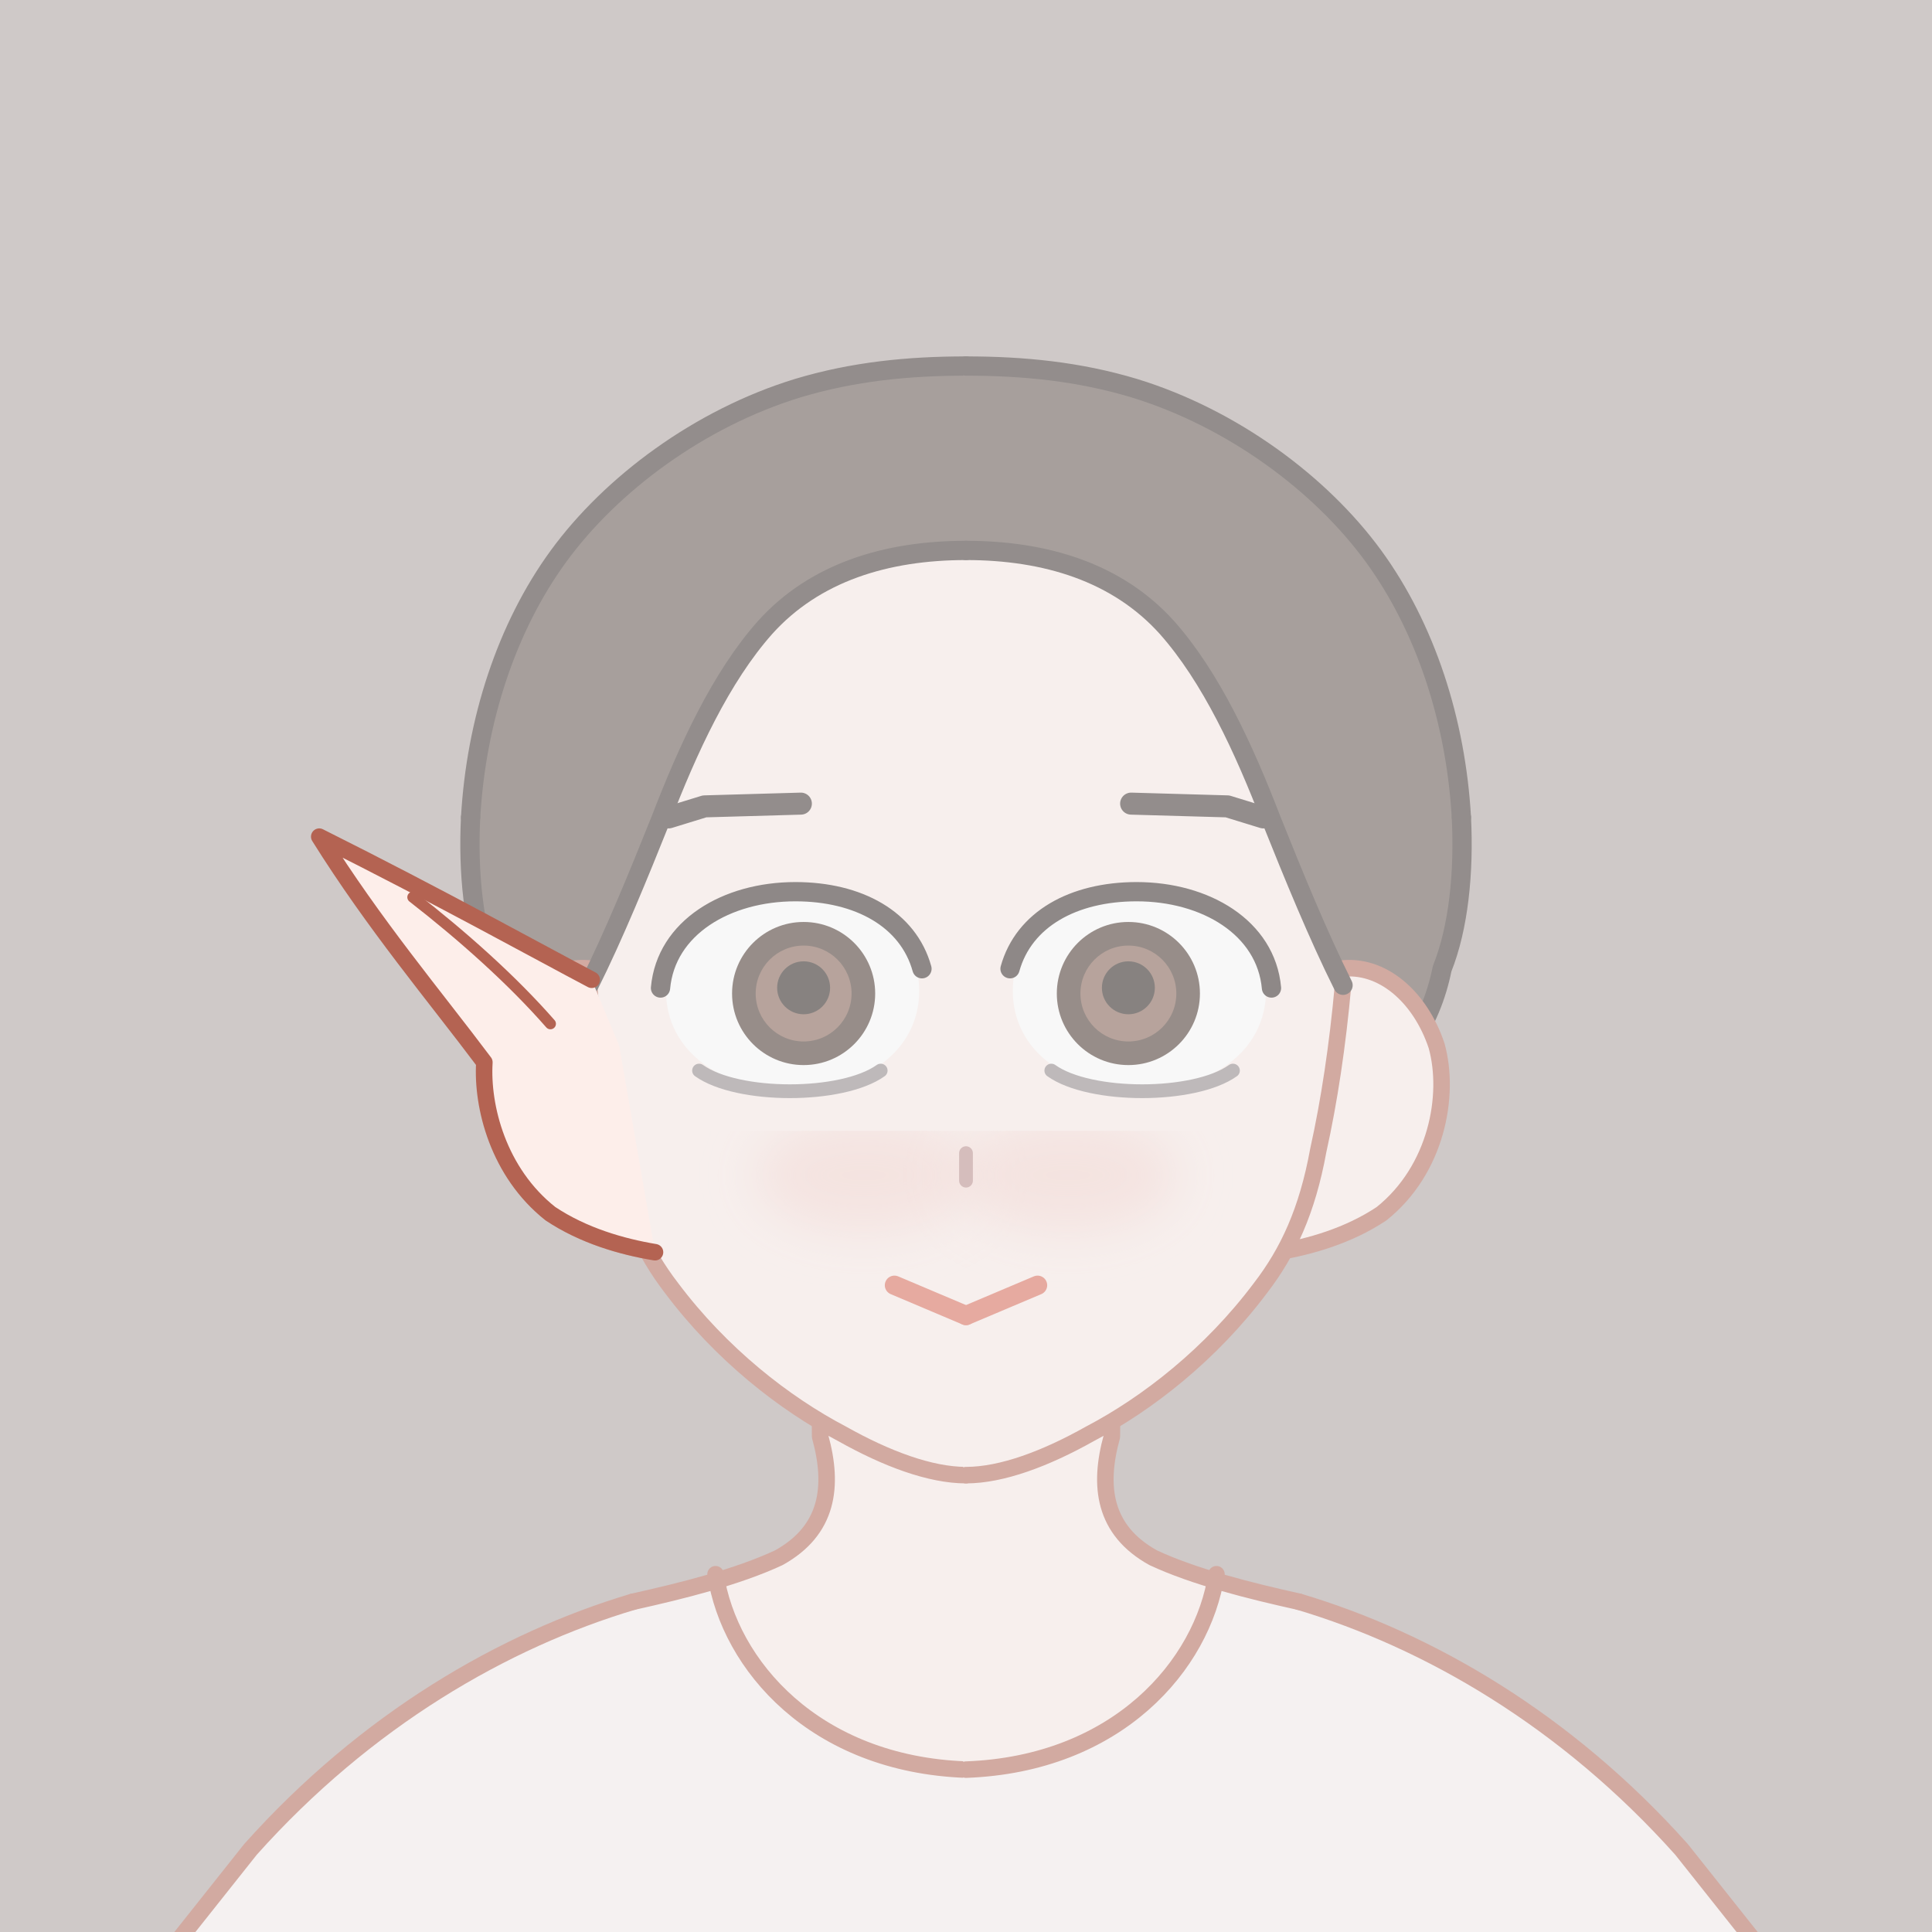
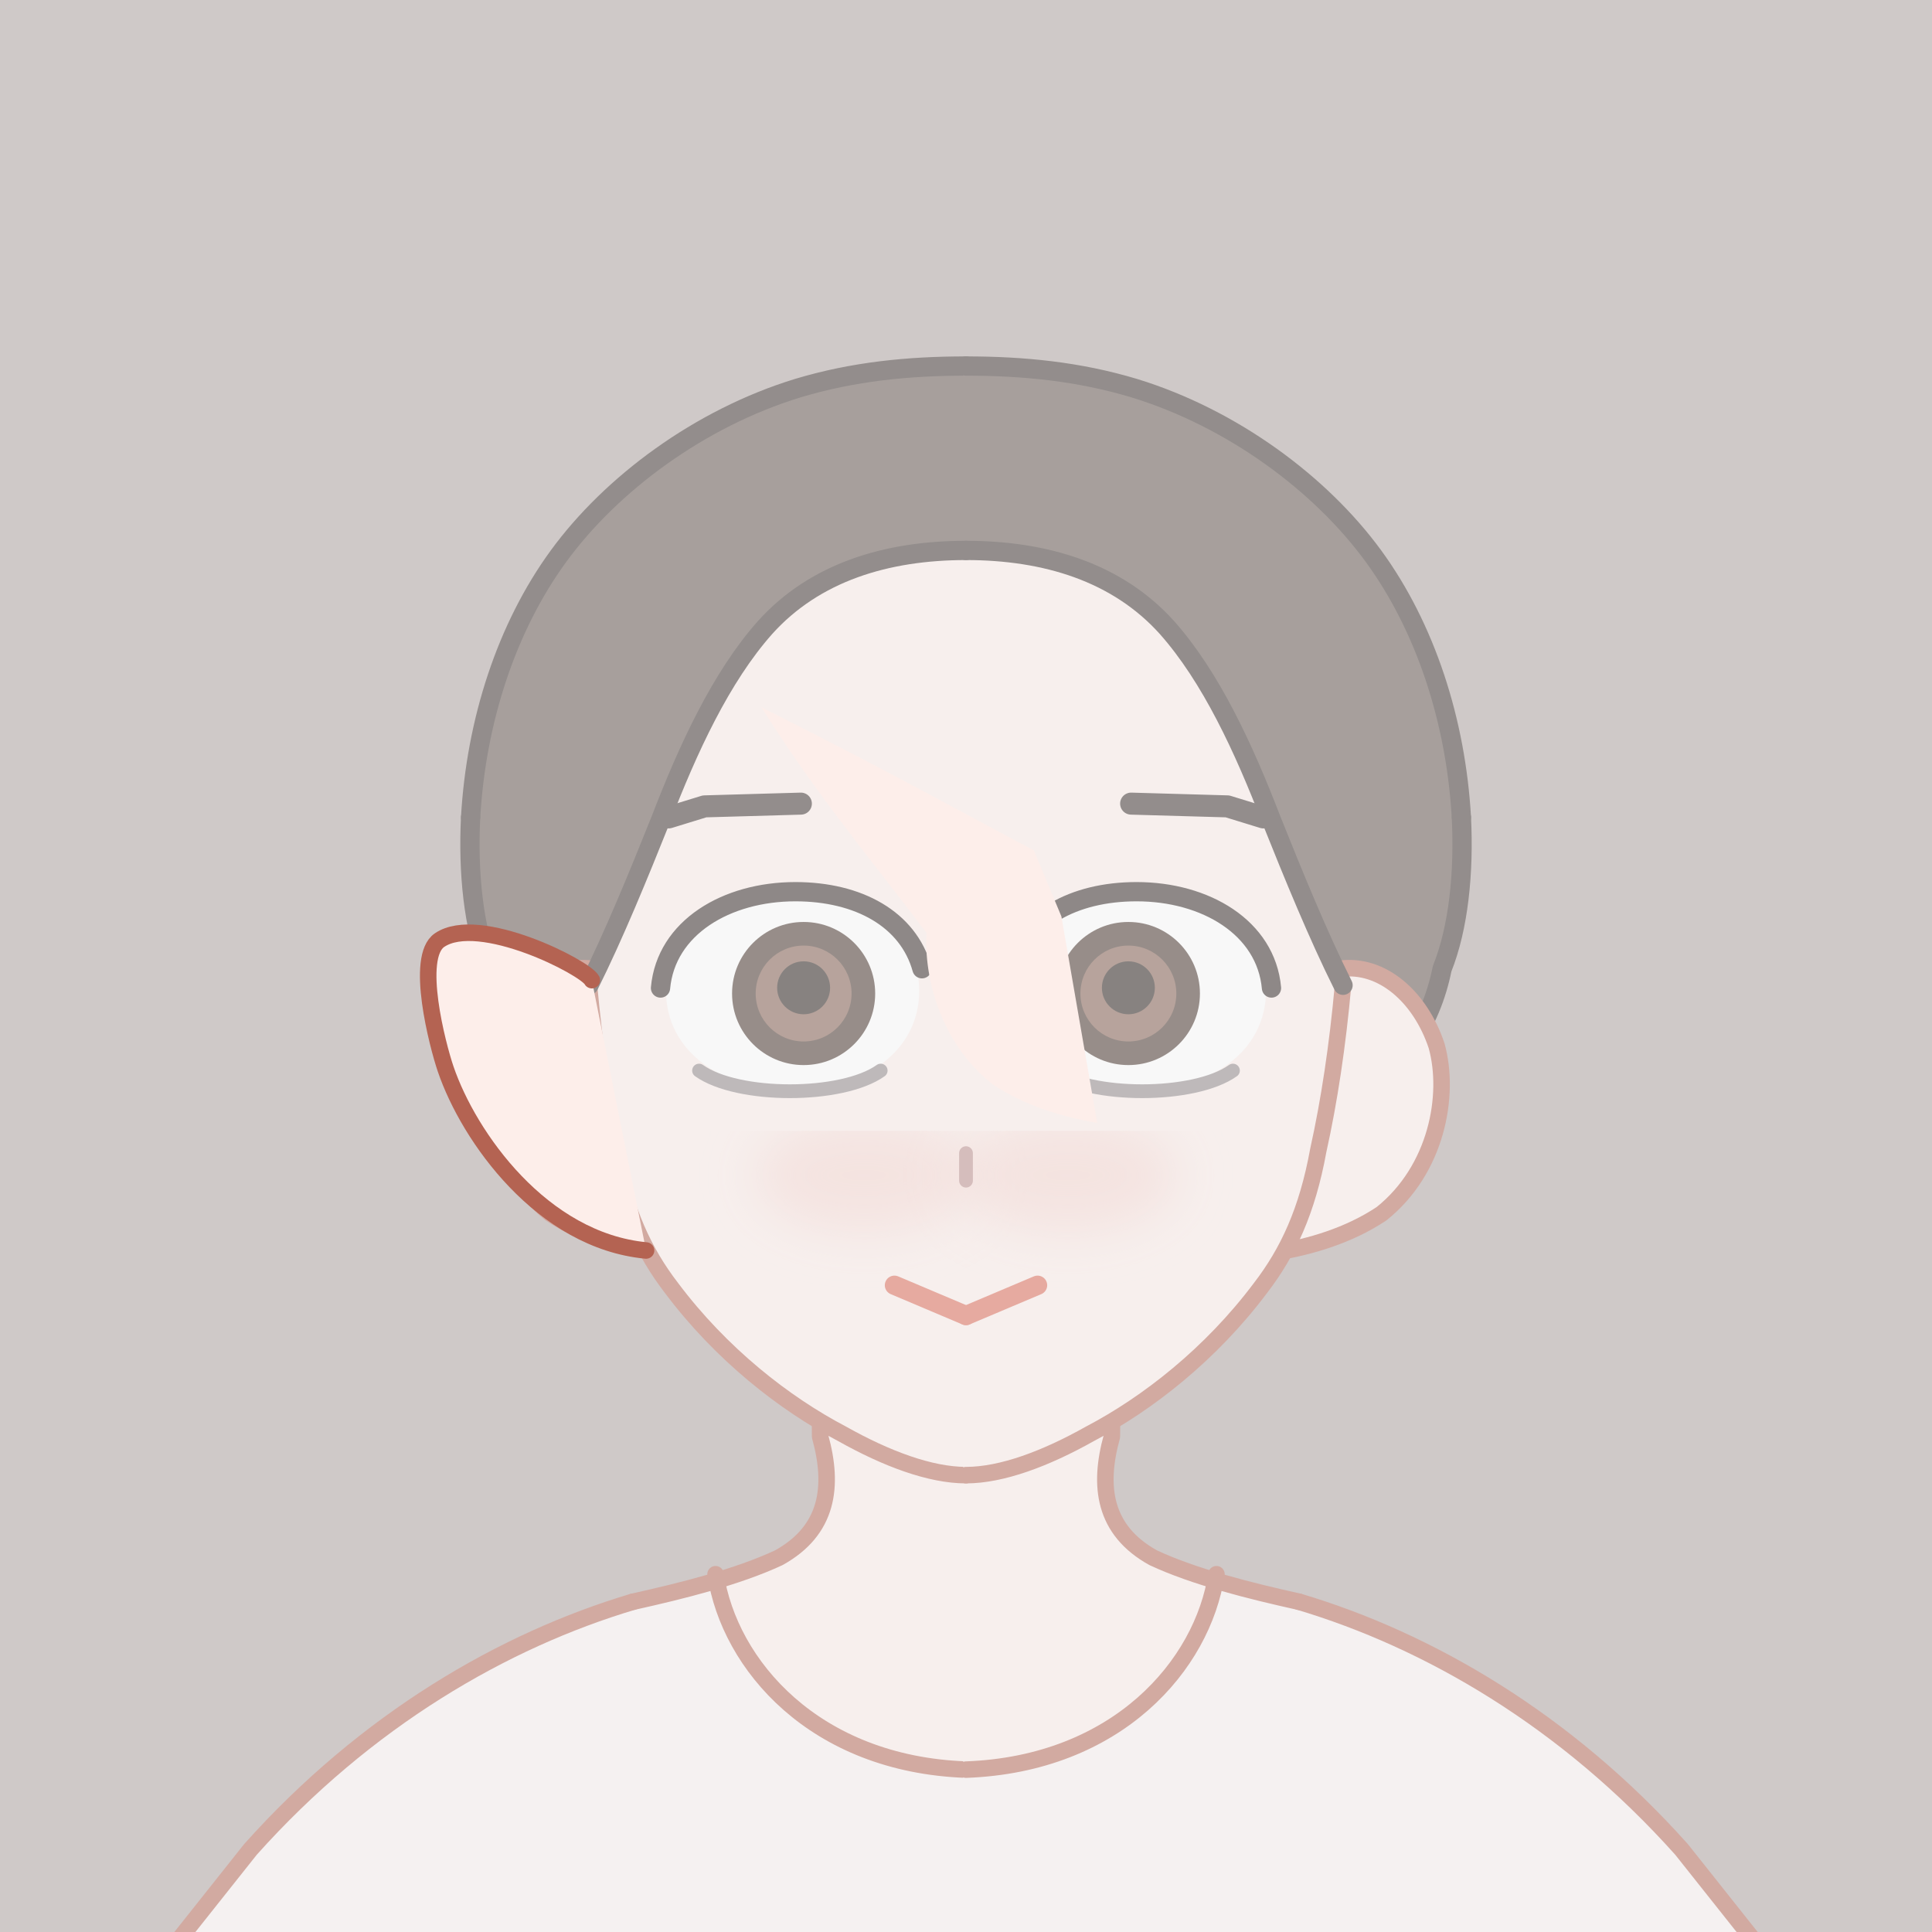
<svg xmlns="http://www.w3.org/2000/svg" width="702" height="702" viewBox="0 0 702 702">
  <defs>
    <clipPath id="clip-path-5">
      <path d="M242 410.88 L386 410.88 L386 514.17 L242 514.17 Z" />
    </clipPath>
    <filter id="filter-1" filterUnits="userSpaceOnUse" x="245" y="377" width="138" height="100" color-interpolation-filters="sRGB">
      <feGaussianBlur in="SourceGraphic" stdDeviation="9" color-interpolation-filters="linearRGB" />
    </filter>
    <clipPath id="clip-path-6">
      <path d="M460 410.88 L316 410.88 L316 514.17 L460 514.17 Z" />
    </clipPath>
    <filter id="filter-2" filterUnits="userSpaceOnUse" x="319" y="377" width="138" height="100" color-interpolation-filters="sRGB">
      <feGaussianBlur in="SourceGraphic" stdDeviation="9" color-interpolation-filters="linearRGB" />
    </filter>
    <clipPath id="clip-path-7">
      <path d="M242 370.99 C242 340.93 262 326 288 326 C314 326 334 340.93 334 370.99 C334 401.05 314 420.17 288 420.17 C262 420.17 242 401.05 242 370.99 Z" />
    </clipPath>
    <clipPath id="clip-path-8">
      <path d="M460 370.99 C460 340.93 440 326 414 326 C388 326 368 340.93 368 370.99 C368 401.05 388 420.17 414 420.17 C440 420.17 460 401.05 460 370.99 Z" />
    </clipPath>
  </defs>
  <g id="_ref">
    <g opacity="0.5">
      <rect x="0" y="0" width="702" height="702" fill="#ada19f" />
      <g data-layer="body">
        <g>
          <path d="M260 573 L230 582 C183 596 133 625 91 672 L60 712 L352 712 L352 643 C296 641 265 605 260 573 Z" fill="#f9f2f1" />
          <path d="M296 490 L298 522 C303 540 301 556 283 566 L260 573 C265 605 296 641 352 643 L352 490 Z" fill="#fdeeea" />
          <path d="M230 582 C183 596 133 625 91 672 L64 706" fill="none" stroke="#b46352" stroke-width="6" stroke-linecap="round" stroke-linejoin="round" />
          <path d="M296 500 C298 510 298 516 298 522 C303 540 301 556 283 566 C268 573 248 578 230 582" fill="none" stroke="#b46352" stroke-width="6" stroke-linecap="round" stroke-linejoin="round" />
          <path d="M260 572 C265 605 296 641 351 643" fill="none" stroke="#b46352" stroke-width="6" stroke-linecap="round" stroke-linejoin="round" />
        </g>
        <g>
          <path d="M442 573 L472 582 C519 596 569 625 611 672 L642 712 L350 712 L350 643 C406 641 437 605 442 573 Z" fill="#f9f2f1" />
          <path d="M406 490 L404 522 C399 540 401 556 419 566 L442 573 C437 605 406 641 350 643 L350 490 Z" fill="#fdeeea" />
          <path d="M472 582 C519 596 569 625 611 672 L638 706" fill="none" stroke="#b46352" stroke-width="6" stroke-linecap="round" stroke-linejoin="round" />
          <path d="M406 500 C404 510 404 516 404 522 C399 540 401 556 419 566 C434 573 454 578 472 582" fill="none" stroke="#b46352" stroke-width="6" stroke-linecap="round" stroke-linejoin="round" />
          <path d="M442 572 C437 605 406 641 351 643" fill="none" stroke="#b46352" stroke-width="6" stroke-linecap="round" stroke-linejoin="round" />
        </g>
      </g>
      <g data-layer="hairBase">
        <g>
          <path d="M352 133 L351 133 C330 133 310 135 290 141 C254 152 222 176 203 202 C184 228 173 262 171 297 C170 317 172 337 178 352 C180 362 184 372 190 380 L198 386 L352 386 Z" fill="#5d4e48" />
          <path d="M351 133 C330 133 310 135 290 141 C254 152 222 176 203 202 C184 228 173 262 171 297" fill="none" stroke="#352a27" stroke-width="7" stroke-linecap="round" stroke-linejoin="round" />
          <path d="M171 297 C170 317 172 337 178 352 C180 362 184 372 190 380" fill="none" stroke="#352a27" stroke-width="7" stroke-linecap="round" stroke-linejoin="round" />
        </g>
        <g>
          <path d="M350 133 L351 133 C372 133 392 135 412 141 C448 152 480 176 499 202 C518 228 529 262 531 297 C532 317 530 337 524 352 C522 362 518 372 512 380 L504 386 L350 386 Z" fill="#5d4e48" />
          <path d="M351 133 C372 133 392 135 412 141 C448 152 480 176 499 202 C518 228 529 262 531 297" fill="none" stroke="#352a27" stroke-width="7" stroke-linecap="round" stroke-linejoin="round" />
          <path d="M531 297 C532 317 530 337 524 352 C522 362 518 372 512 380" fill="none" stroke="#352a27" stroke-width="7" stroke-linecap="round" stroke-linejoin="round" />
        </g>
      </g>
      <g data-layer="ear">
        <g>
          <path d="M215 352 C200 350 186 362 180 380 C175 398 180 425 200 441 C212 449 226 453 238 455 L225 380 Z" fill="#fdeeea" />
          <path d="M215 352 C200 350 186 362 180 380 C175 398 180 425 200 441 C212 449 226 453 238 455" fill="none" stroke="#b46352" stroke-width="6" stroke-linecap="round" stroke-linejoin="round" />
        </g>
        <g>
          <path d="M487 352 C502 350 516 362 522 380 C527 398 522 425 502 441 C490 449 476 453 464 455 L477 380 Z" fill="#fdeeea" />
          <path d="M487 352 C502 350 516 362 522 380 C527 398 522 425 502 441 C490 449 476 453 464 455" fill="none" stroke="#b46352" stroke-width="6" stroke-linecap="round" stroke-linejoin="round" />
        </g>
      </g>
      <g data-layer="face">
        <g>
          <path d="M352 200 L351 200 C322 200 296 208 278 228 C262 246 250 272 240 298 C232 318 223 340 214 358 C216 380 219 400 223 418 C227 440 234 455 244 468 C262 492 285 510 306 521 C322 530 338 536 351 536 L352 536 Z" fill="#fdeeea" />
          <path d="M214 358 C216 380 219 400 223 418 C227 440 234 455 244 468 C262 492 285 510 306 521 C322 530 338 536 351 536" fill="none" stroke="#b46352" stroke-width="6" stroke-linecap="round" stroke-linejoin="round" />
        </g>
        <g>
          <path d="M350 200 L351 200 C380 200 406 208 424 228 C440 246 452 272 462 298 C470 318 479 340 488 358 C486 380 483 400 479 418 C475 440 468 455 458 468 C440 492 417 510 396 521 C380 530 364 536 351 536 L350 536 Z" fill="#fdeeea" />
          <path d="M488 358 C486 380 483 400 479 418 C475 440 468 455 458 468 C440 492 417 510 396 521 C380 530 364 536 351 536" fill="none" stroke="#b46352" stroke-width="6" stroke-linecap="round" stroke-linejoin="round" />
        </g>
      </g>
      <g data-layer="makeup">
        <g clip-path="url(#clip-path-5)">
          <g filter="url(#filter-1)">
            <ellipse cx="314" cy="427" rx="40" ry="21" fill="#f3bfb8" opacity="0.5" />
          </g>
        </g>
        <g clip-path="url(#clip-path-6)">
          <g filter="url(#filter-2)">
            <ellipse cx="388" cy="427" rx="40" ry="21" fill="#f3bfb8" opacity="0.5" />
          </g>
        </g>
      </g>
      <g data-layer="mouth">
        <line x1="325" y1="467" x2="351" y2="478" fill="none" stroke="#dc6450" stroke-width="7" stroke-linecap="round" stroke-linejoin="round" />
        <line x1="377" y1="467" x2="351" y2="478" fill="none" stroke="#dc6450" stroke-width="7" stroke-linecap="round" stroke-linejoin="round" />
        <line x1="351" y1="419" x2="351" y2="429" fill="none" stroke="#b98a88" stroke-width="5" stroke-linecap="round" />
      </g>
      <g data-layer="eye">
        <path d="M242 360 C242 338 262 326 288 326 C314 326 334 338 334 360 C334 382 314 396 288 396 C262 396 242 382 242 360 Z" fill="#ffffff" />
        <g clip-path="url(#clip-path-7)">
          <g>
            <circle cx="292" cy="361" r="26" fill="#3e2a22" />
            <circle cx="292" cy="361" r="17.42" fill="#7e5647" />
            <circle cx="292" cy="358.92" r="9.62" fill="#1e1410" />
          </g>
        </g>
        <g>
          <path d="M254 389 C268 399 306 399 320 389" fill="none" stroke="#8b8284" stroke-width="5" stroke-linecap="round" />
          <path d="M240 359 C242 337 264 324 289 324 C312 324 330 334 335 352" fill="none" stroke="#2b201d" stroke-width="7" stroke-linecap="round" stroke-linejoin="round" />
        </g>
        <g>
          <path d="M460 360 C460 338 440 326 414 326 C388 326 368 338 368 360 C368 382 388 396 414 396 C440 396 460 382 460 360 Z" fill="#ffffff" />
          <g clip-path="url(#clip-path-8)">
            <g>
              <circle cx="410" cy="361" r="26" fill="#3e2a22" />
              <circle cx="410" cy="361" r="17.42" fill="#7e5647" />
              <circle cx="410" cy="358.92" r="9.62" fill="#1e1410" />
            </g>
          </g>
          <g>
            <path d="M448 389 C434 399 396 399 382 389" fill="none" stroke="#8b8284" stroke-width="5" stroke-linecap="round" />
            <path d="M462 359 C460 337 438 324 413 324 C390 324 372 334 367 352" fill="none" stroke="#2b201d" stroke-width="7" stroke-linecap="round" stroke-linejoin="round" />
          </g>
        </g>
      </g>
      <g data-layer="hairLine">
        <path d="M351 200 C322 200 296 208 278 228 C262 246 250 272 240 298 C232 318 223 340 214 358" fill="none" stroke="#352a27" stroke-width="7" stroke-linecap="round" stroke-linejoin="round" />
        <path d="M351 200 C380 200 406 208 424 228 C440 246 452 272 462 298 C470 318 479 340 488 358" fill="none" stroke="#352a27" stroke-width="7" stroke-linecap="round" stroke-linejoin="round" />
      </g>
      <g data-layer="brow">
        <polyline points="243,297 256,293 291,292" fill="none" stroke="#352a27" stroke-width="8" stroke-linecap="round" stroke-linejoin="round" />
        <polyline points="459,297 446,293 411,292" fill="none" stroke="#352a27" stroke-width="8" stroke-linecap="round" stroke-linejoin="round" />
      </g>
    </g>
  </g>
  <g id="half">
-     <path d="M215 356 C196 346 160 326 116 304 C136 336 158 362 176 386 C175 402 181 426 200 441 C212 449 226 453 238 455 L225 380 Z" fill="#fdeeea" />
-     <path d="M215 356 C196 346 160 326 116 304 C136 336 158 362 176 386 C175 402 181 426 200 441 C212 449 226 453 238 455" fill="none" stroke="#b46352" stroke-width="6" stroke-linecap="round" stroke-linejoin="round" />
-     <path d="M150 326 C168 340 186 356 200 372" fill="none" stroke="#b46352" stroke-width="4" stroke-linecap="round" stroke-linejoin="round" />
+     <path d="M375.667 309 C356.667 299 320.667 279 276.667 257 C296.667 289 318.667 315 336.667 339 C335.667 355 341.667 379 360.667 394 C372.667 402 386.667 406 398.667 408 L385.667 333 Z" fill="#fdeeea" />
+     <path d="M215.043 356.141 C212.776 351.607 174.043 331.808 159.703 341.601 C150.628 347.799 158.971 379.732 161.914 388.382 C170.35 413.184 197.043 450.808 234.752 454.368" fill="#fdeeea" stroke="#b46352" stroke-width="6" stroke-linecap="round" stroke-linejoin="round" />
  </g>
</svg>
